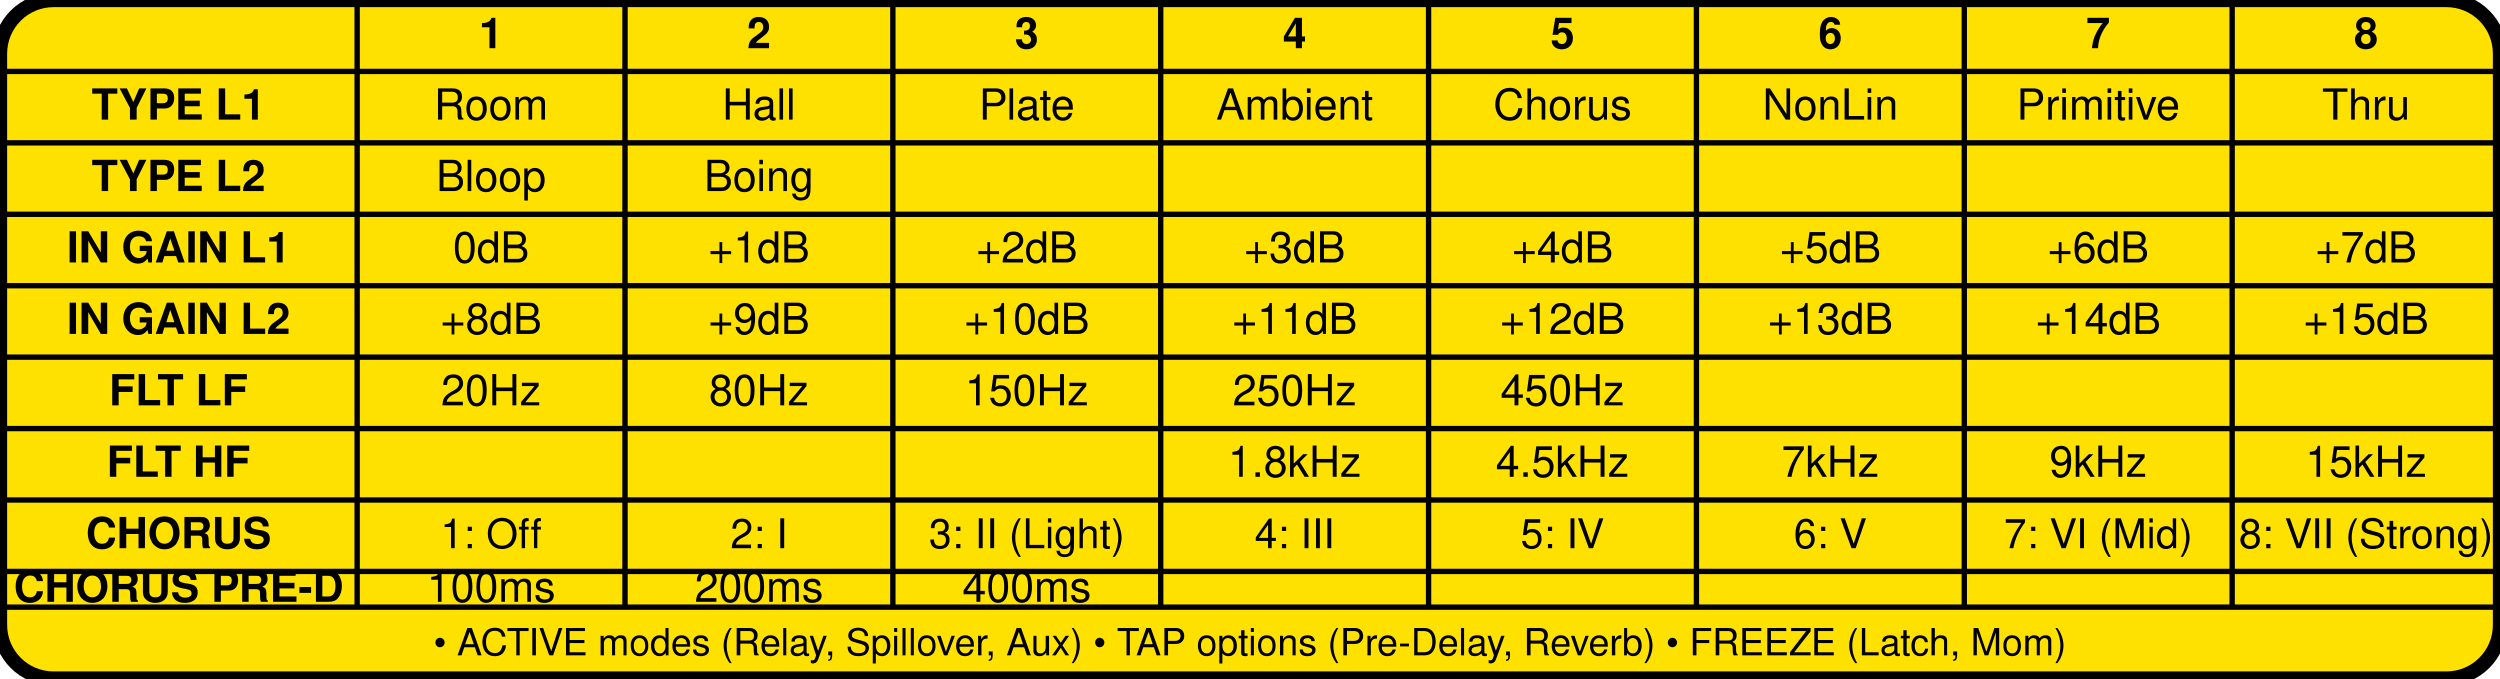
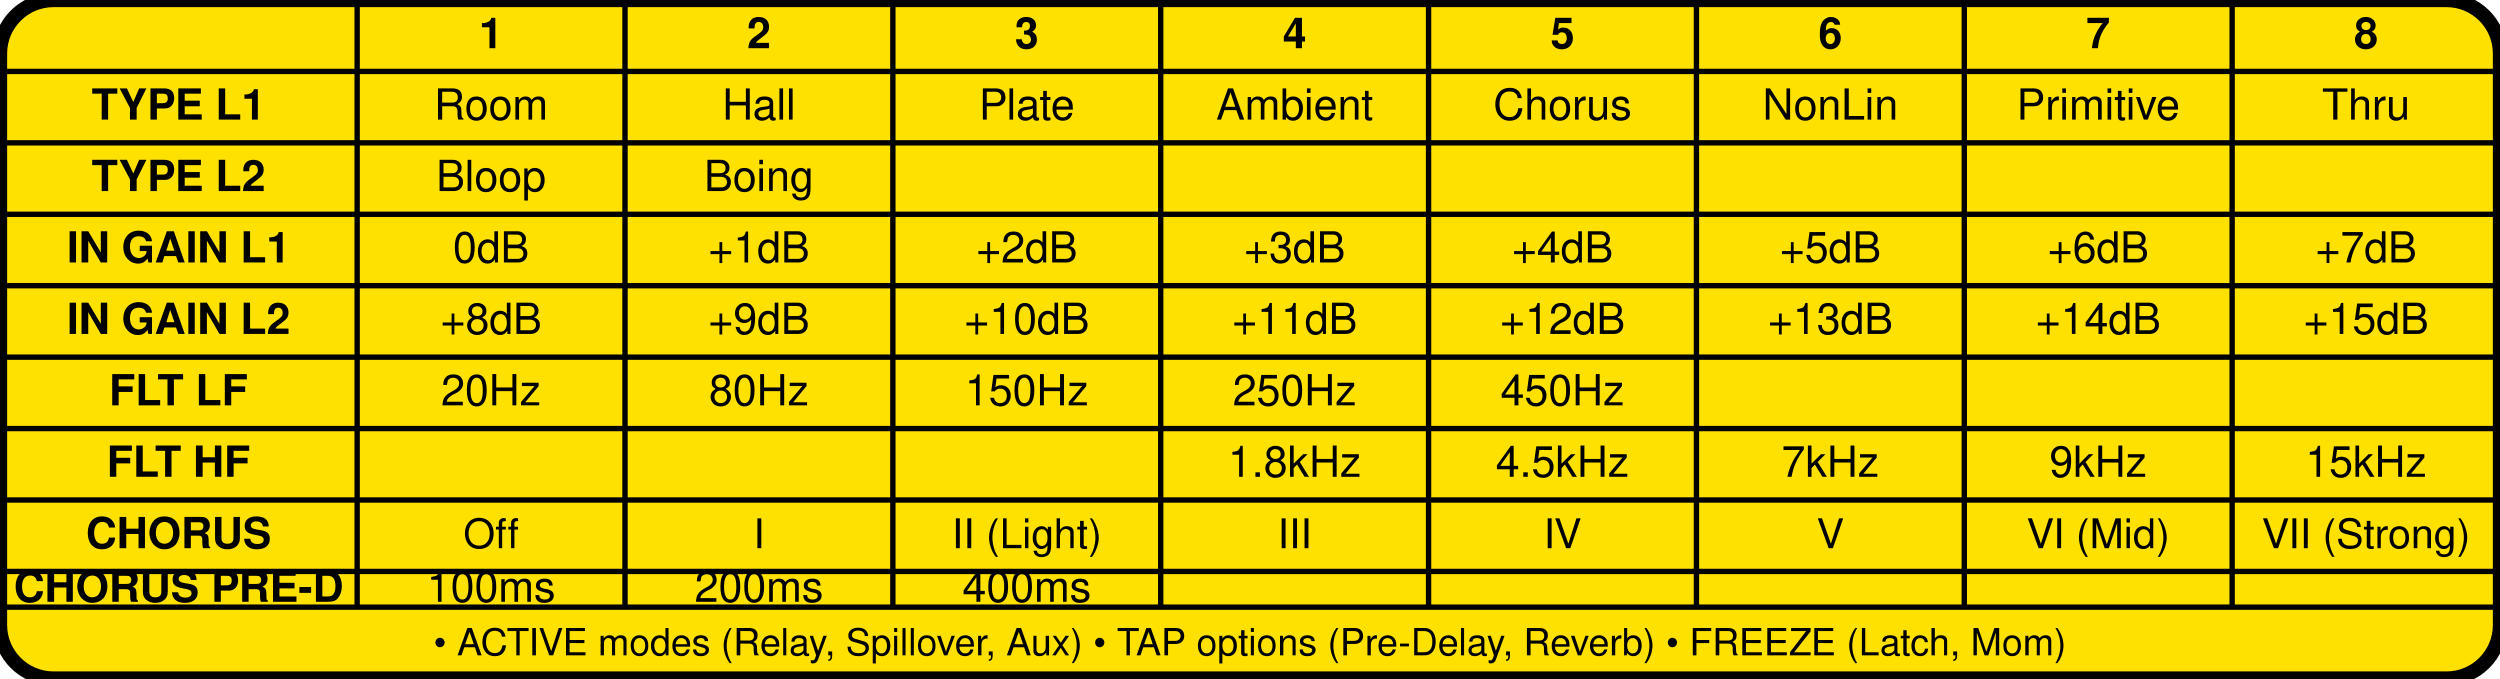
<svg xmlns="http://www.w3.org/2000/svg" viewBox="0 0 140 38" width="140" height="38">
  <rect width="140" height="38" fill="#FFE100" stroke="#000" stroke-width="0.8" rx="3" ry="3" />
  <line x1="20" y1="0" x2="20" y2="34" stroke="#000" stroke-width="0.3" />
  <line x1="35" y1="0" x2="35" y2="34" stroke="#000" stroke-width="0.3" />
  <line x1="50" y1="0" x2="50" y2="34" stroke="#000" stroke-width="0.3" />
  <line x1="65" y1="0" x2="65" y2="34" stroke="#000" stroke-width="0.3" />
  <line x1="80" y1="0" x2="80" y2="34" stroke="#000" stroke-width="0.3" />
  <line x1="95" y1="0" x2="95" y2="34" stroke="#000" stroke-width="0.3" />
  <line x1="110" y1="0" x2="110" y2="34" stroke="#000" stroke-width="0.3" />
  <line x1="125" y1="0" x2="125" y2="34" stroke="#000" stroke-width="0.3" />
  <line x1="0" y1="4" x2="140" y2="4" stroke="#000" stroke-width="0.3" />
  <line x1="0" y1="8" x2="140" y2="8" stroke="#000" stroke-width="0.3" />
  <line x1="0" y1="12" x2="140" y2="12" stroke="#000" stroke-width="0.3" />
  <line x1="0" y1="16" x2="140" y2="16" stroke="#000" stroke-width="0.3" />
  <line x1="0" y1="20" x2="140" y2="20" stroke="#000" stroke-width="0.3" />
  <line x1="0" y1="24" x2="140" y2="24" stroke="#000" stroke-width="0.3" />
  <line x1="0" y1="28" x2="140" y2="28" stroke="#000" stroke-width="0.3" />
  <line x1="0" y1="32" x2="140" y2="32" stroke="#000" stroke-width="0.3" />
  <line x1="0" y1="34" x2="140" y2="34" stroke="#000" stroke-width="0.3" />
  <text x="10" y="2.7" font-family="Helvetica, sans-serif" font-size="2.4" text-anchor="middle" />
  <text x="27.5" y="2.7" font-family="Helvetica, sans-serif" font-size="2.4" font-weight="bold" text-anchor="middle">1</text>
  <text x="42.5" y="2.7" font-family="Helvetica, sans-serif" font-size="2.4" font-weight="bold" text-anchor="middle">2</text>
  <text x="57.5" y="2.7" font-family="Helvetica, sans-serif" font-size="2.4" font-weight="bold" text-anchor="middle">3</text>
  <text x="72.5" y="2.7" font-family="Helvetica, sans-serif" font-size="2.4" font-weight="bold" text-anchor="middle">4</text>
  <text x="87.5" y="2.7" font-family="Helvetica, sans-serif" font-size="2.4" font-weight="bold" text-anchor="middle">5</text>
  <text x="102.5" y="2.7" font-family="Helvetica, sans-serif" font-size="2.4" font-weight="bold" text-anchor="middle">6</text>
  <text x="117.5" y="2.7" font-family="Helvetica, sans-serif" font-size="2.4" font-weight="bold" text-anchor="middle">7</text>
  <text x="132.5" y="2.7" font-family="Helvetica, sans-serif" font-size="2.4" font-weight="bold" text-anchor="middle">8</text>
  <text x="10" y="6.7" font-family="Helvetica, sans-serif" font-size="2.4" font-weight="bold" text-anchor="middle">TYPE L1</text>
  <text x="27.5" y="6.7" font-family="Helvetica, sans-serif" font-size="2.4" text-anchor="middle">Room</text>
  <text x="42.5" y="6.7" font-family="Helvetica, sans-serif" font-size="2.4" text-anchor="middle">Hall</text>
  <text x="57.5" y="6.7" font-family="Helvetica, sans-serif" font-size="2.4" text-anchor="middle">Plate</text>
  <text x="72.5" y="6.7" font-family="Helvetica, sans-serif" font-size="2.4" text-anchor="middle">Ambient</text>
  <text x="87.5" y="6.7" font-family="Helvetica, sans-serif" font-size="2.4" text-anchor="middle">Chorus</text>
  <text x="102.5" y="6.7" font-family="Helvetica, sans-serif" font-size="2.4" text-anchor="middle">NonLin</text>
  <text x="117.5" y="6.7" font-family="Helvetica, sans-serif" font-size="2.4" text-anchor="middle">Primitive</text>
  <text x="132.5" y="6.7" font-family="Helvetica, sans-serif" font-size="2.4" text-anchor="middle">Thru</text>
  <text x="10" y="10.7" font-family="Helvetica, sans-serif" font-size="2.4" font-weight="bold" text-anchor="middle">TYPE L2</text>
  <text x="27.5" y="10.7" font-family="Helvetica, sans-serif" font-size="2.4" text-anchor="middle">Bloop</text>
  <text x="42.5" y="10.7" font-family="Helvetica, sans-serif" font-size="2.4" text-anchor="middle">Boing</text>
  <text x="10" y="14.7" font-family="Helvetica, sans-serif" font-size="2.4" font-weight="bold" text-anchor="middle">IN GAIN L1</text>
  <text x="27.5" y="14.7" font-family="Helvetica, sans-serif" font-size="2.4" text-anchor="middle">0dB</text>
  <text x="42.5" y="14.7" font-family="Helvetica, sans-serif" font-size="2.4" text-anchor="middle">+1dB</text>
  <text x="57.5" y="14.7" font-family="Helvetica, sans-serif" font-size="2.4" text-anchor="middle">+2dB</text>
  <text x="72.5" y="14.7" font-family="Helvetica, sans-serif" font-size="2.4" text-anchor="middle">+3dB</text>
  <text x="87.5" y="14.7" font-family="Helvetica, sans-serif" font-size="2.4" text-anchor="middle">+4dB</text>
  <text x="102.5" y="14.7" font-family="Helvetica, sans-serif" font-size="2.4" text-anchor="middle">+5dB</text>
  <text x="117.5" y="14.7" font-family="Helvetica, sans-serif" font-size="2.4" text-anchor="middle">+6dB</text>
  <text x="132.5" y="14.7" font-family="Helvetica, sans-serif" font-size="2.4" text-anchor="middle">+7dB</text>
  <text x="10" y="18.7" font-family="Helvetica, sans-serif" font-size="2.4" font-weight="bold" text-anchor="middle">IN GAIN L2</text>
  <text x="27.5" y="18.7" font-family="Helvetica, sans-serif" font-size="2.4" text-anchor="middle">+8dB</text>
  <text x="42.5" y="18.7" font-family="Helvetica, sans-serif" font-size="2.4" text-anchor="middle">+9dB</text>
  <text x="57.5" y="18.7" font-family="Helvetica, sans-serif" font-size="2.4" text-anchor="middle">+10dB</text>
  <text x="72.5" y="18.7" font-family="Helvetica, sans-serif" font-size="2.4" text-anchor="middle">+11dB</text>
  <text x="87.5" y="18.7" font-family="Helvetica, sans-serif" font-size="2.4" text-anchor="middle">+12dB</text>
  <text x="102.5" y="18.7" font-family="Helvetica, sans-serif" font-size="2.4" text-anchor="middle">+13dB</text>
  <text x="117.5" y="18.7" font-family="Helvetica, sans-serif" font-size="2.4" text-anchor="middle">+14dB</text>
  <text x="132.5" y="18.7" font-family="Helvetica, sans-serif" font-size="2.4" text-anchor="middle">+15dB</text>
  <text x="10" y="22.7" font-family="Helvetica, sans-serif" font-size="2.4" font-weight="bold" text-anchor="middle">FLT LF</text>
  <text x="27.5" y="22.7" font-family="Helvetica, sans-serif" font-size="2.4" text-anchor="middle">20Hz</text>
  <text x="42.5" y="22.7" font-family="Helvetica, sans-serif" font-size="2.4" text-anchor="middle">80Hz</text>
  <text x="57.5" y="22.7" font-family="Helvetica, sans-serif" font-size="2.4" text-anchor="middle">150Hz</text>
  <text x="72.5" y="22.7" font-family="Helvetica, sans-serif" font-size="2.4" text-anchor="middle">250Hz</text>
  <text x="87.5" y="22.7" font-family="Helvetica, sans-serif" font-size="2.4" text-anchor="middle">450Hz</text>
  <text x="10" y="26.7" font-family="Helvetica, sans-serif" font-size="2.4" font-weight="bold" text-anchor="middle">FLT HF</text>
  <text x="72.5" y="26.7" font-family="Helvetica, sans-serif" font-size="2.4" text-anchor="middle">1.8kHz</text>
  <text x="87.5" y="26.7" font-family="Helvetica, sans-serif" font-size="2.4" text-anchor="middle">4.5kHz</text>
  <text x="102.5" y="26.7" font-family="Helvetica, sans-serif" font-size="2.4" text-anchor="middle">7kHz</text>
  <text x="117.5" y="26.7" font-family="Helvetica, sans-serif" font-size="2.4" text-anchor="middle">9kHz</text>
  <text x="132.5" y="26.7" font-family="Helvetica, sans-serif" font-size="2.4" text-anchor="middle">15kHz</text>
  <text x="10" y="30.7" font-family="Helvetica, sans-serif" font-size="2.4" font-weight="bold" text-anchor="middle">CHORUS</text>
-   <text x="27.5" y="30.7" font-family="Helvetica, sans-serif" font-size="2.3" text-anchor="middle">1: Off</text>
-   <text x="42.5" y="30.7" font-family="Helvetica, sans-serif" font-size="2.3" text-anchor="middle">2: I</text>
-   <text x="57.5" y="30.7" font-family="Helvetica, sans-serif" font-size="2.3" text-anchor="middle">3: II (Light)</text>
-   <text x="72.5" y="30.7" font-family="Helvetica, sans-serif" font-size="2.3" text-anchor="middle">4: III</text>
-   <text x="87.5" y="30.7" font-family="Helvetica, sans-serif" font-size="2.3" text-anchor="middle">5: IV</text>
-   <text x="102.5" y="30.7" font-family="Helvetica, sans-serif" font-size="2.3" text-anchor="middle">6: V</text>
-   <text x="117.5" y="30.7" font-family="Helvetica, sans-serif" font-size="2.3" text-anchor="middle">7: VI (Mid)</text>
-   <text x="132.5" y="30.7" font-family="Helvetica, sans-serif" font-size="2.3" text-anchor="middle">8: VII (Strong)</text>
+   <text x="27.5" y="30.7" font-family="Helvetica, sans-serif" font-size="2.3" text-anchor="middle">Off</text>
+   <text x="42.5" y="30.7" font-family="Helvetica, sans-serif" font-size="2.3" text-anchor="middle">I</text>
+   <text x="57.5" y="30.7" font-family="Helvetica, sans-serif" font-size="2.3" text-anchor="middle">II (Light)</text>
+   <text x="72.5" y="30.7" font-family="Helvetica, sans-serif" font-size="2.3" text-anchor="middle">III</text>
+   <text x="87.5" y="30.7" font-family="Helvetica, sans-serif" font-size="2.3" text-anchor="middle">IV</text>
+   <text x="102.5" y="30.7" font-family="Helvetica, sans-serif" font-size="2.3" text-anchor="middle">V</text>
+   <text x="117.5" y="30.7" font-family="Helvetica, sans-serif" font-size="2.3" text-anchor="middle">VI (Mid)</text>
+   <text x="132.5" y="30.7" font-family="Helvetica, sans-serif" font-size="2.3" text-anchor="middle">VII (Strong)</text>
  <text x="10" y="33.7" font-family="Helvetica, sans-serif" font-size="2.4" font-weight="bold" text-anchor="middle">CHORUS PRE-D</text>
  <text x="27.5" y="33.7" font-family="Helvetica, sans-serif" font-size="2.4" text-anchor="middle">100ms</text>
  <text x="42.5" y="33.7" font-family="Helvetica, sans-serif" font-size="2.4" text-anchor="middle">200ms</text>
  <text x="57.5" y="33.7" font-family="Helvetica, sans-serif" font-size="2.4" text-anchor="middle">400ms</text>
  <text x="70" y="36.7" font-family="Helvetica, sans-serif" font-size="2.1" text-anchor="middle">• ACTIVE modes (Relay, Spillover, Aux) • TAP options (Pre-Delay, Reverb) • FREEZE (Latch, Mom)</text>
</svg>
